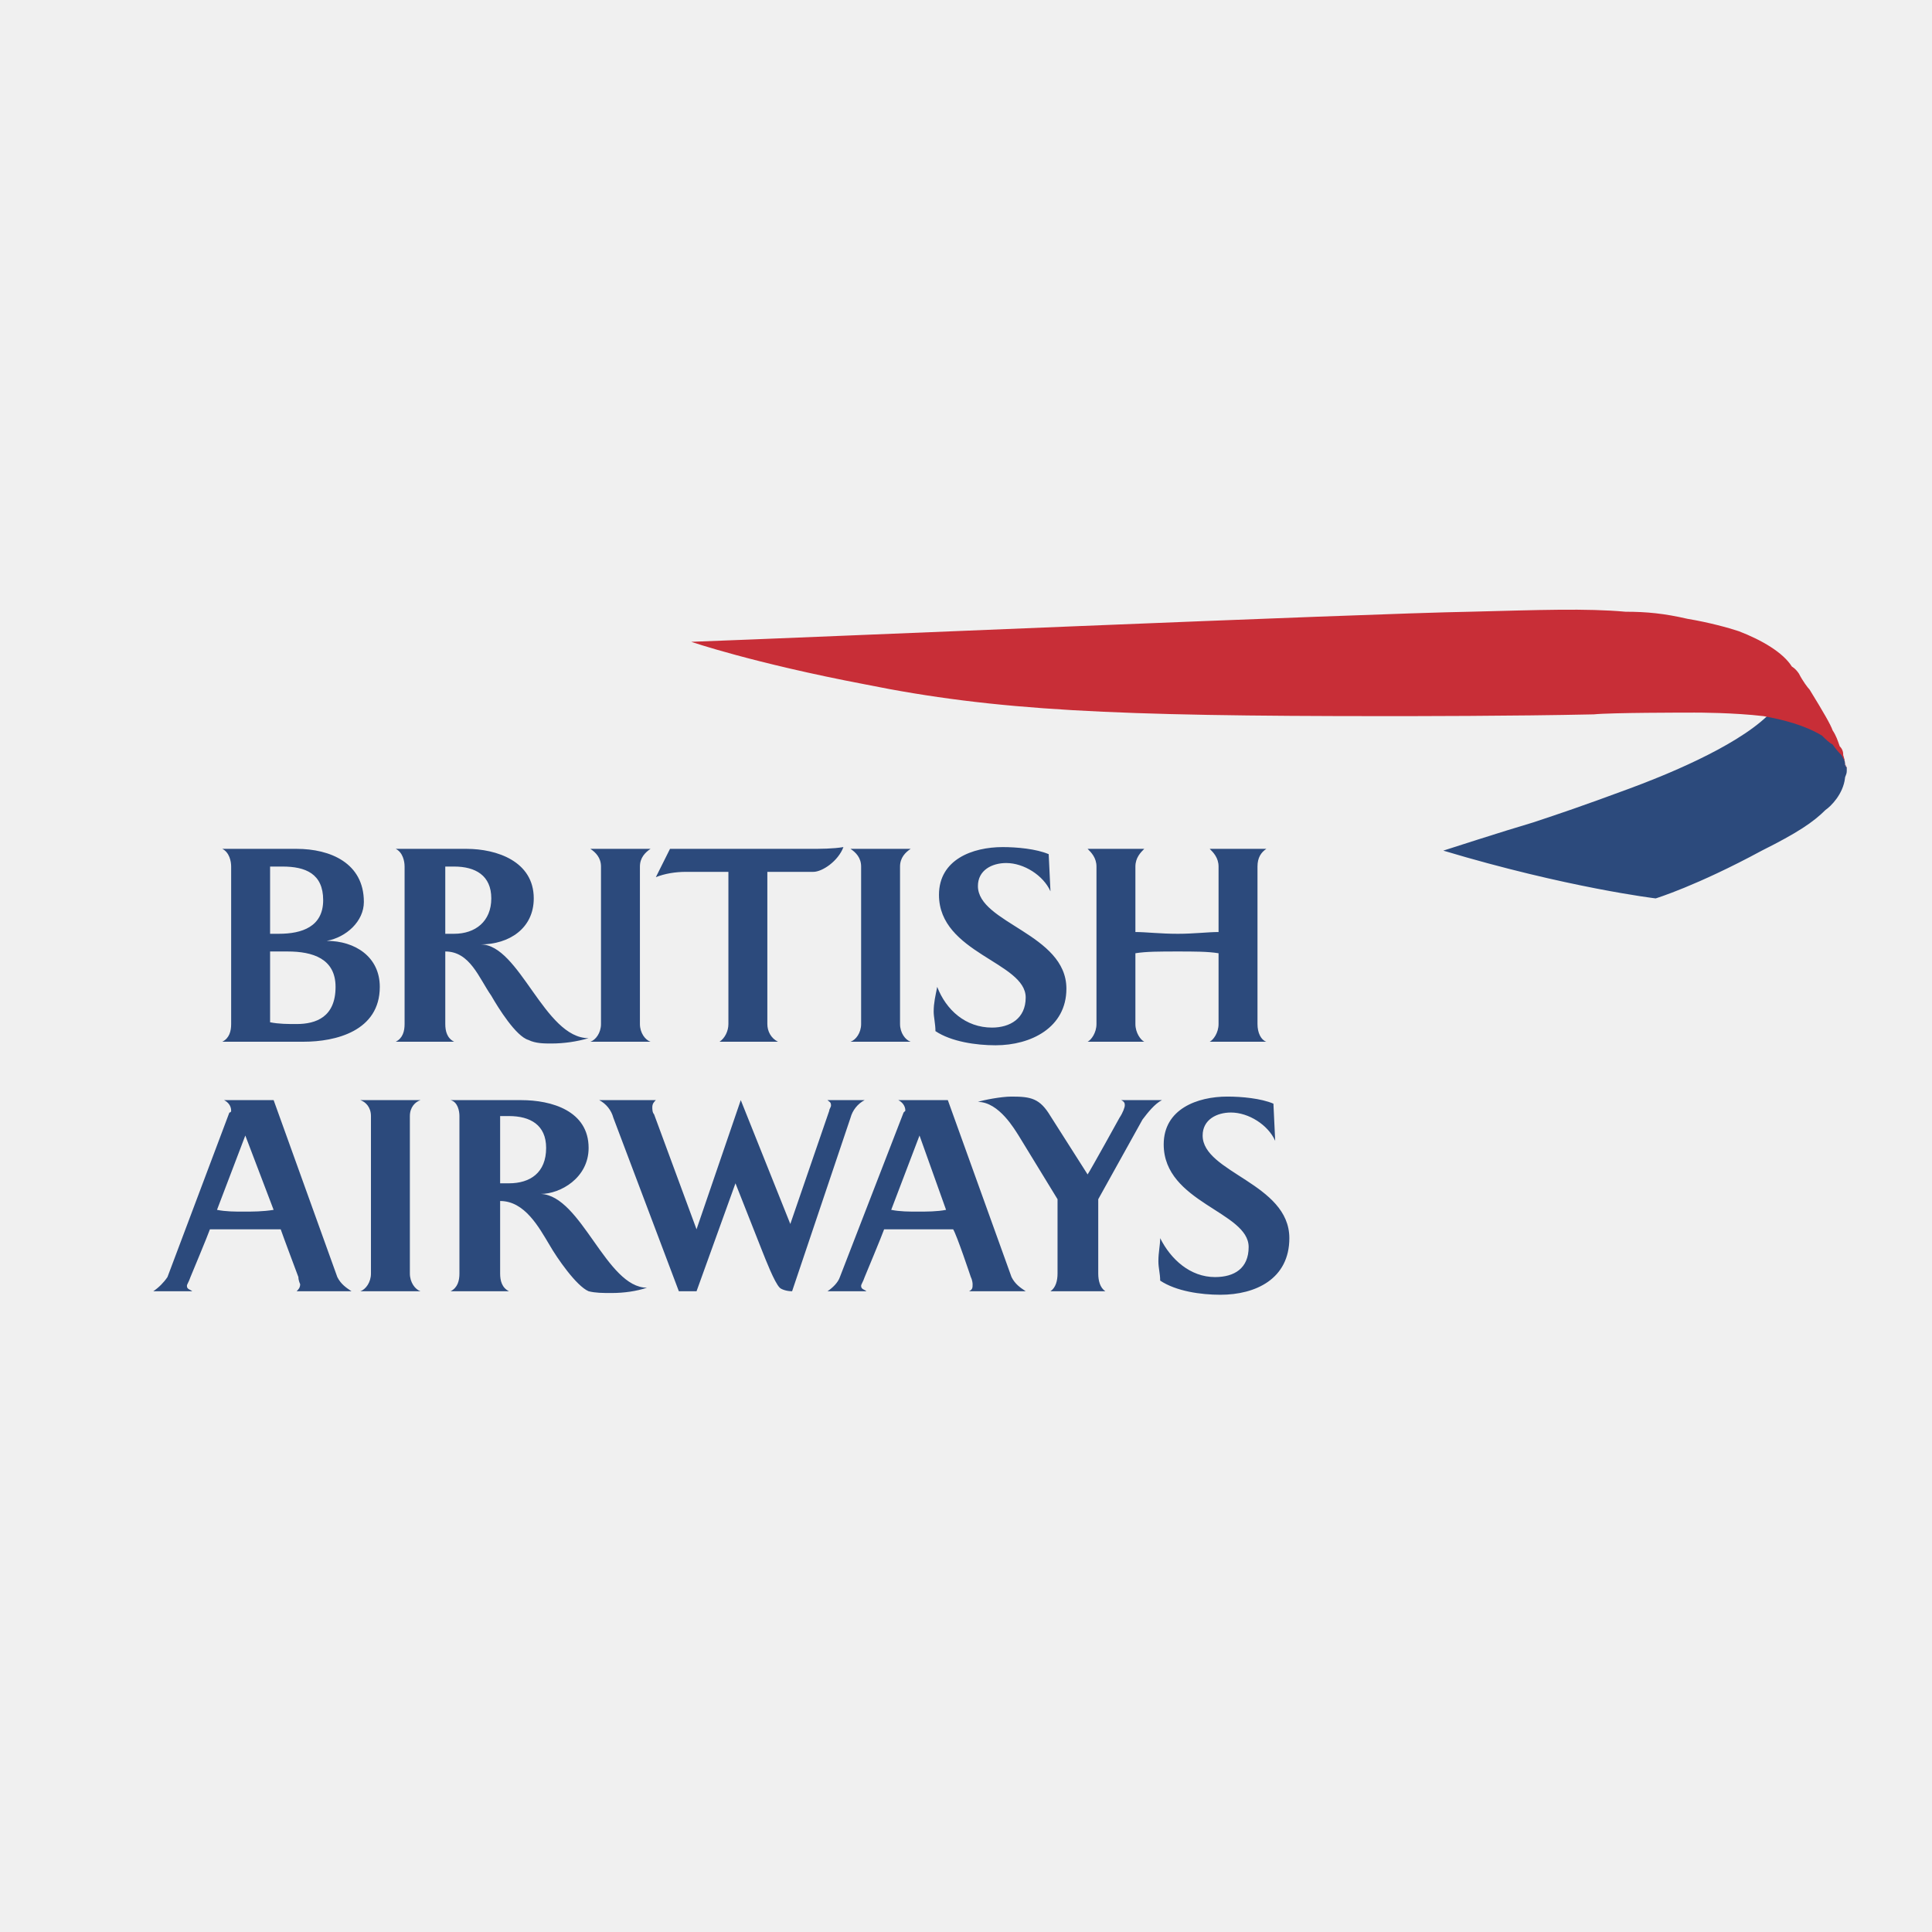
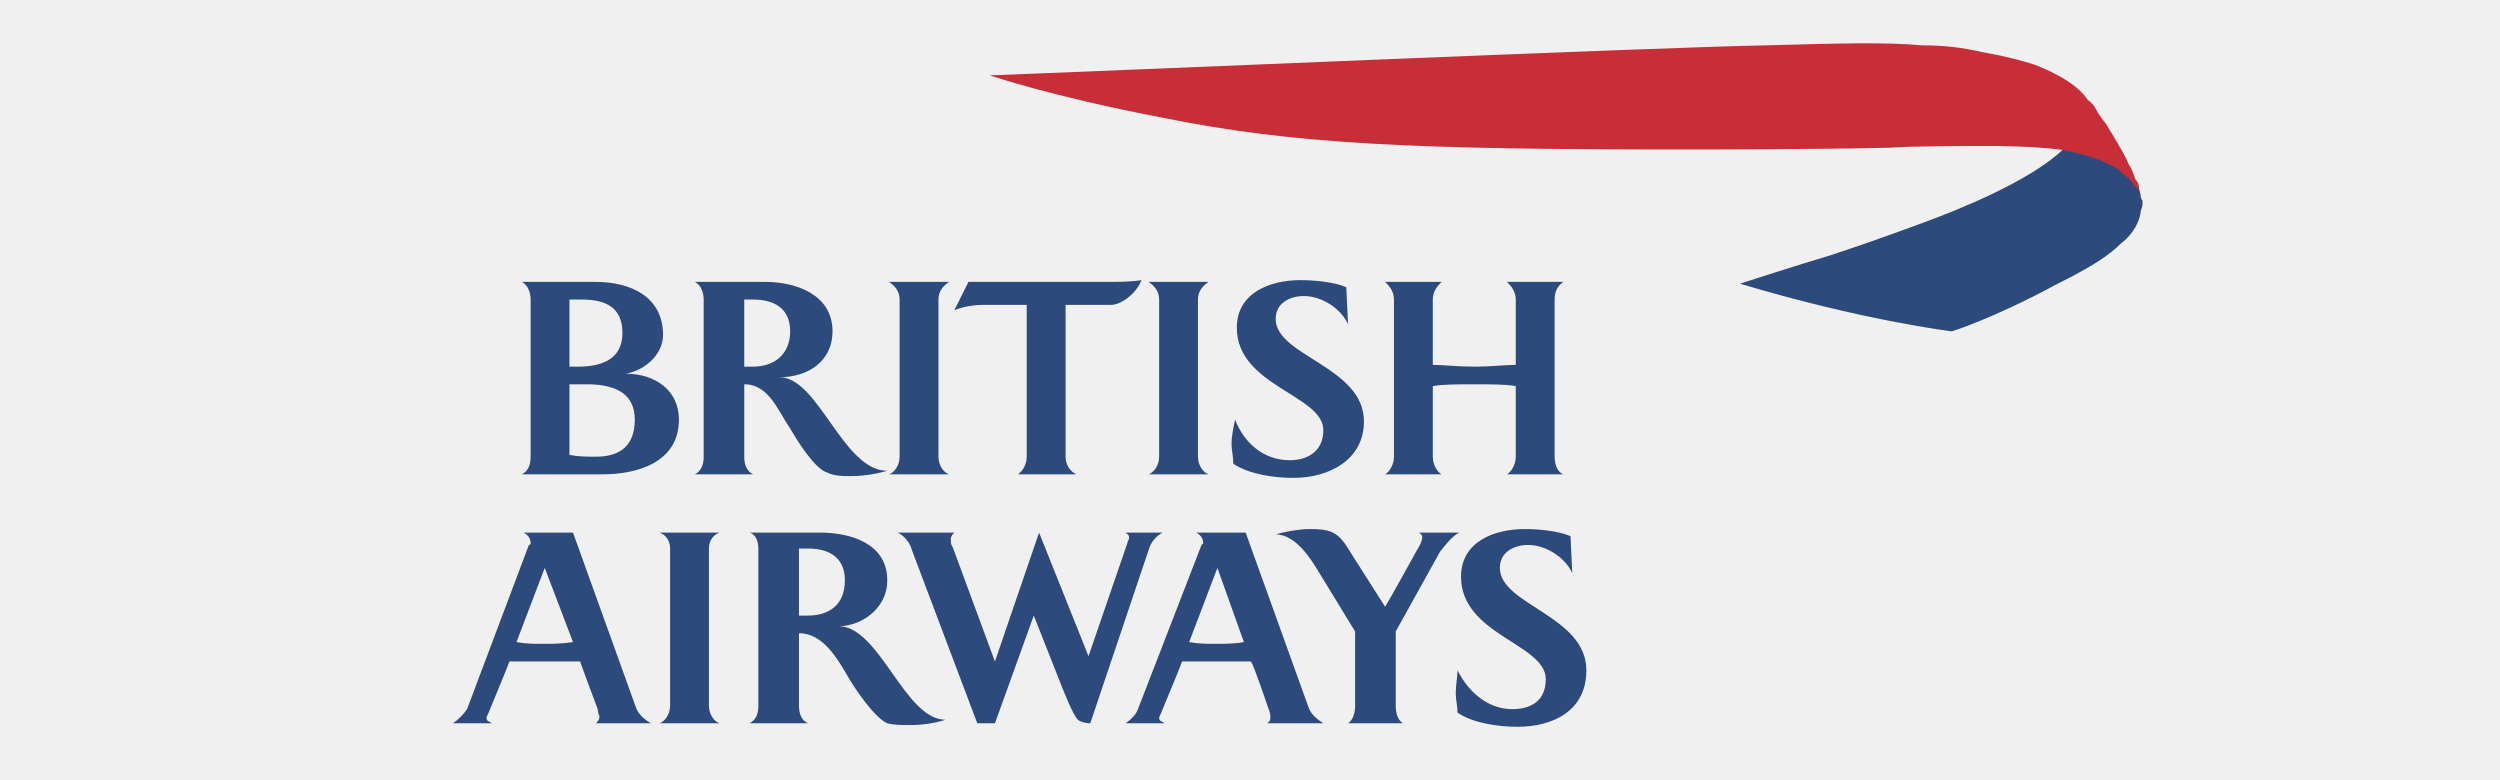
- <svg xmlns="http://www.w3.org/2000/svg" width="2500" height="2500" viewBox="0 0 192.756 192.756">
+ <svg xmlns="http://www.w3.org/2000/svg" width="2500" height="780" viewBox="-30 60 250 71">
  <g fill-rule="evenodd" clip-rule="evenodd">
    <path fill="#fff" fill-opacity="0" d="M0 0h192.756v192.756H0V0z" />
    <path d="M22.179 103.934c.707-.354.883-1.059.883-1.766V86.456c0-.53-.177-1.413-.883-1.766h7.416c3.354 0 6.708 1.413 6.708 5.296 0 1.942-1.765 3.531-3.707 3.884 2.825 0 5.296 1.589 5.296 4.59 0 4.414-4.414 5.473-7.592 5.473h-8.121v.001zm6.003-17.478h-1.235v6.708h.882c2.295 0 4.414-.706 4.414-3.355 0-2.647-1.766-3.353-4.061-3.353zm.53 8.474h-1.765v7.062c.882.176 1.765.176 2.648.176 1.942 0 3.884-.705 3.884-3.707 0-2.825-2.295-3.531-4.767-3.531zm16.596-8.474h-.883v6.708h.883c2.119 0 3.708-1.236 3.708-3.531s-1.59-3.177-3.708-3.177zm9.71 17.655c-.707 0-1.589 0-2.294-.354-1.236-.354-3.002-3.178-3.708-4.414-1.236-1.766-2.118-4.414-4.59-4.414v7.238c0 .707.176 1.412.883 1.766h-5.826c.706-.354.883-1.059.883-1.766V86.456c0-.53-.177-1.413-.883-1.766h7.062c3 0 6.708 1.236 6.708 4.943 0 3.002-2.472 4.59-5.297 4.59 3.885 0 6.355 9.356 10.77 9.356a13.38 13.38 0 0 1-3.708.532zm3.884-.177c.529-.176 1.059-.883 1.059-1.766V86.456c0-.883-.53-1.413-1.059-1.766h6.002c-.529.354-1.059.883-1.059 1.766v15.712c0 .883.53 1.59 1.059 1.766h-6.002zm12.888 0c.53-.354.883-1.059.883-1.766V86.985h-4.237c-1.059 0-2.119.176-3.001.53l1.412-2.825h13.948c1.059 0 2.295 0 3.354-.177-.53 1.413-2.118 2.472-3.001 2.472h-4.59v15.183c0 .707.353 1.412 1.06 1.766H71.79zm13.064 0c.53-.176 1.06-.883 1.06-1.766V86.456c0-.883-.53-1.413-1.06-1.766h6.003c-.53.354-1.06.883-1.06 1.766v15.712c0 .883.53 1.59 1.06 1.766h-6.003zm17.48-4.414c0-3.53-8.652-4.413-8.652-10.239 0-3.531 3.355-4.767 6.357-4.767 1.412 0 3.354.177 4.59.707l.176 3.708c-.705-1.589-2.648-2.825-4.414-2.825-1.412 0-2.824.706-2.824 2.295 0 3.707 8.828 4.767 8.828 10.239 0 3.885-3.531 5.65-7.062 5.65-1.941 0-4.414-.354-6.003-1.412 0-.707-.177-1.412-.177-1.943 0-.881.177-1.588.353-2.471.883 2.295 2.825 4.061 5.473 4.061 1.765-.002 3.355-.884 3.355-3.003zm18.359 4.414c.354-.176.883-.883.883-1.766v-7.062c-1.059-.176-2.471-.176-4.061-.176-1.764 0-3.178 0-4.236.176v7.062c0 .883.529 1.59.883 1.766h-5.65c.354-.176.883-.883.883-1.766V86.456c0-.883-.529-1.413-.883-1.766h5.65c-.354.354-.883.883-.883 1.766v6.532c1.059 0 2.473.177 4.236.177 1.59 0 3.002-.177 4.061-.177v-6.532c0-.883-.529-1.413-.883-1.766h5.65c-.529.354-.883.883-.883 1.766v15.712c0 .883.354 1.59.883 1.766h-5.65zM29.595 128.828c.176-.178.353-.354.353-.707 0 0-.177-.354-.177-.707 0 0-1.589-4.236-1.765-4.766h-7.062c-.177.529-1.942 4.766-1.942 4.766-.177.531-.353.707-.353.885 0 .352.353.352.53.529h-3.884a5.38 5.38 0 0 0 1.412-1.414l6.179-16.418c.177 0 .177-.176.177-.176 0-.531-.353-.883-.707-1.061H27.3l6.355 17.654c.354.707.883 1.061 1.413 1.414h-5.473v.001zm-5.12-15.537l-2.825 7.416c.883.176 1.766.176 2.648.176.882 0 1.942 0 3.001-.176l-2.824-7.416zm11.475 15.537c.53-.178 1.06-.883 1.06-1.766V111.35c0-.883-.53-1.412-1.06-1.59h6.003c-.53.178-1.06.707-1.06 1.59v15.713c0 .883.53 1.588 1.06 1.766H35.95v-.001zm14.831-17.478h-.883v6.709h.883c2.119 0 3.707-1.061 3.707-3.531 0-2.296-1.589-3.178-3.707-3.178zm10.239 17.654c-.882 0-1.589 0-2.295-.176-1.235-.529-3.178-3.355-3.884-4.592-1.06-1.764-2.472-4.412-4.943-4.412v7.238c0 .705.176 1.412.883 1.766h-5.826c.706-.354.883-1.061.883-1.766V111.35c0-.529-.177-1.412-.883-1.59h7.062c3.001 0 6.709 1.061 6.709 4.768 0 3-2.825 4.59-4.767 4.59 4.061.178 6.532 9.357 10.593 9.357-1.06.353-2.296.529-3.532.529zm23.834-17.479l-5.826 17.303c-.53 0-1.06-.178-1.236-.354-.529-.529-1.412-2.824-1.765-3.707l-2.649-6.709-3.884 10.77h-1.765l-6.533-17.303a2.813 2.813 0 0 0-1.412-1.766h5.649c-.177.178-.353.354-.353.707 0 .176 0 .529.176.705l4.237 11.477 4.414-12.889 4.943 12.359 3.884-11.299c0-.178.177-.354.177-.531 0-.352-.177-.352-.354-.529h3.708a2.817 2.817 0 0 0-1.411 1.766zm6.886 1.766l-2.824 7.416c.882.176 1.765.176 2.648.176s1.942 0 2.825-.176l-2.649-7.416zm4.943 15.537c.354-.178.354-.354.354-.707 0 0 0-.354-.177-.707 0 0-1.413-4.236-1.766-4.766h-6.885c-.176.529-1.942 4.766-1.942 4.766-.177.531-.353.707-.353.885 0 .352.353.352.529.529h-3.884c.53-.354 1.06-.883 1.236-1.414l6.356-16.418.177-.176c0-.531-.353-.883-.706-1.061h4.943l6.355 17.654c.354.707.883 1.061 1.414 1.414h-5.651v.001zm17.303-17.127l-4.414 7.945v7.416c0 .705.176 1.412.707 1.766h-5.475c.529-.354.707-1.061.707-1.766v-7.416l-3.885-6.355c-.354-.529-1.941-3.354-4.061-3.354.529-.178 2.295-.531 3.354-.531 1.943 0 2.826.178 3.885 1.943l3.707 5.826c.354-.531 3.178-5.65 3.178-5.65.354-.529.531-1.059.531-1.236 0-.176 0-.352-.354-.529h4.061c-.706.353-1.411 1.236-1.941 1.941zm10.592 12.713c0-3.531-8.475-4.414-8.475-10.24 0-3.531 3.355-4.768 6.355-4.768 1.412 0 3.355.178 4.592.707l.176 3.707c-.707-1.588-2.648-2.824-4.414-2.824-1.412 0-2.824.705-2.824 2.295 0 3.707 8.65 4.768 8.65 10.24 0 4.061-3.354 5.648-6.885 5.648-1.941 0-4.414-.352-6.002-1.412 0-.705-.178-1.234-.178-1.941 0-.883.178-1.59.178-2.295 1.059 2.119 3 3.883 5.473 3.883 1.942 0 3.354-.881 3.354-3zM176.307 71.449c-3.354 3.178-10.416 6.003-13.77 7.239-4.768 1.766-6.887 2.472-9.535 3.354-3 .883-9.004 2.825-9.004 2.825 12.359 3.707 21.188 4.767 21.188 4.767s4.061-1.235 10.592-4.767c3.531-1.766 5.121-2.825 6.355-4.061.529-.353 1.766-1.589 1.943-3.178 0-.176.176-.353.176-.707v-.353c-.176-.176-.176-.353-.176-.353s0-.353-.178-.706c0-.177-.352-1.059-1.059-1.589-.529-.354-1.236-1.236-3.885-2.119-.883-.354-2.471-.707-2.471-.707l-.176.355z" fill="#2c4a7c" />
    <path d="M184.252 76.746s0-.353-.176-.53c0-.353-.178-.53-.354-.883a6.8 6.8 0 0 1-.883-1.059c-.354-.177-.707-.53-1.059-.883-1.766-1.06-3.885-1.589-5.828-1.942-3-.353-6.531-.353-6.885-.353-1.059 0-8.297 0-10.062.176-8.121.177-18.186.177-20.834.177-27.012 0-38.84-.53-51.905-3.178-11.123-2.119-17.302-4.237-17.302-4.237 9.887-.353 67.265-2.825 77.681-3.001 6.887-.176 11.652-.353 15.537 0 2.119 0 3.885.177 6.18.707 2.117.353 4.061.883 5.119 1.236 2.295.883 4.414 2.119 5.297 3.531 0 0 .354.177.705.706.354.707.883 1.413 1.061 1.589 1.412 2.295 2.117 3.531 2.295 4.061.354.53.529 1.06.707 1.589.352.353.352.706.352.882.178.53.178 1.06.354 1.236v.176z" fill="#c82e37" />
  </g>
</svg>
